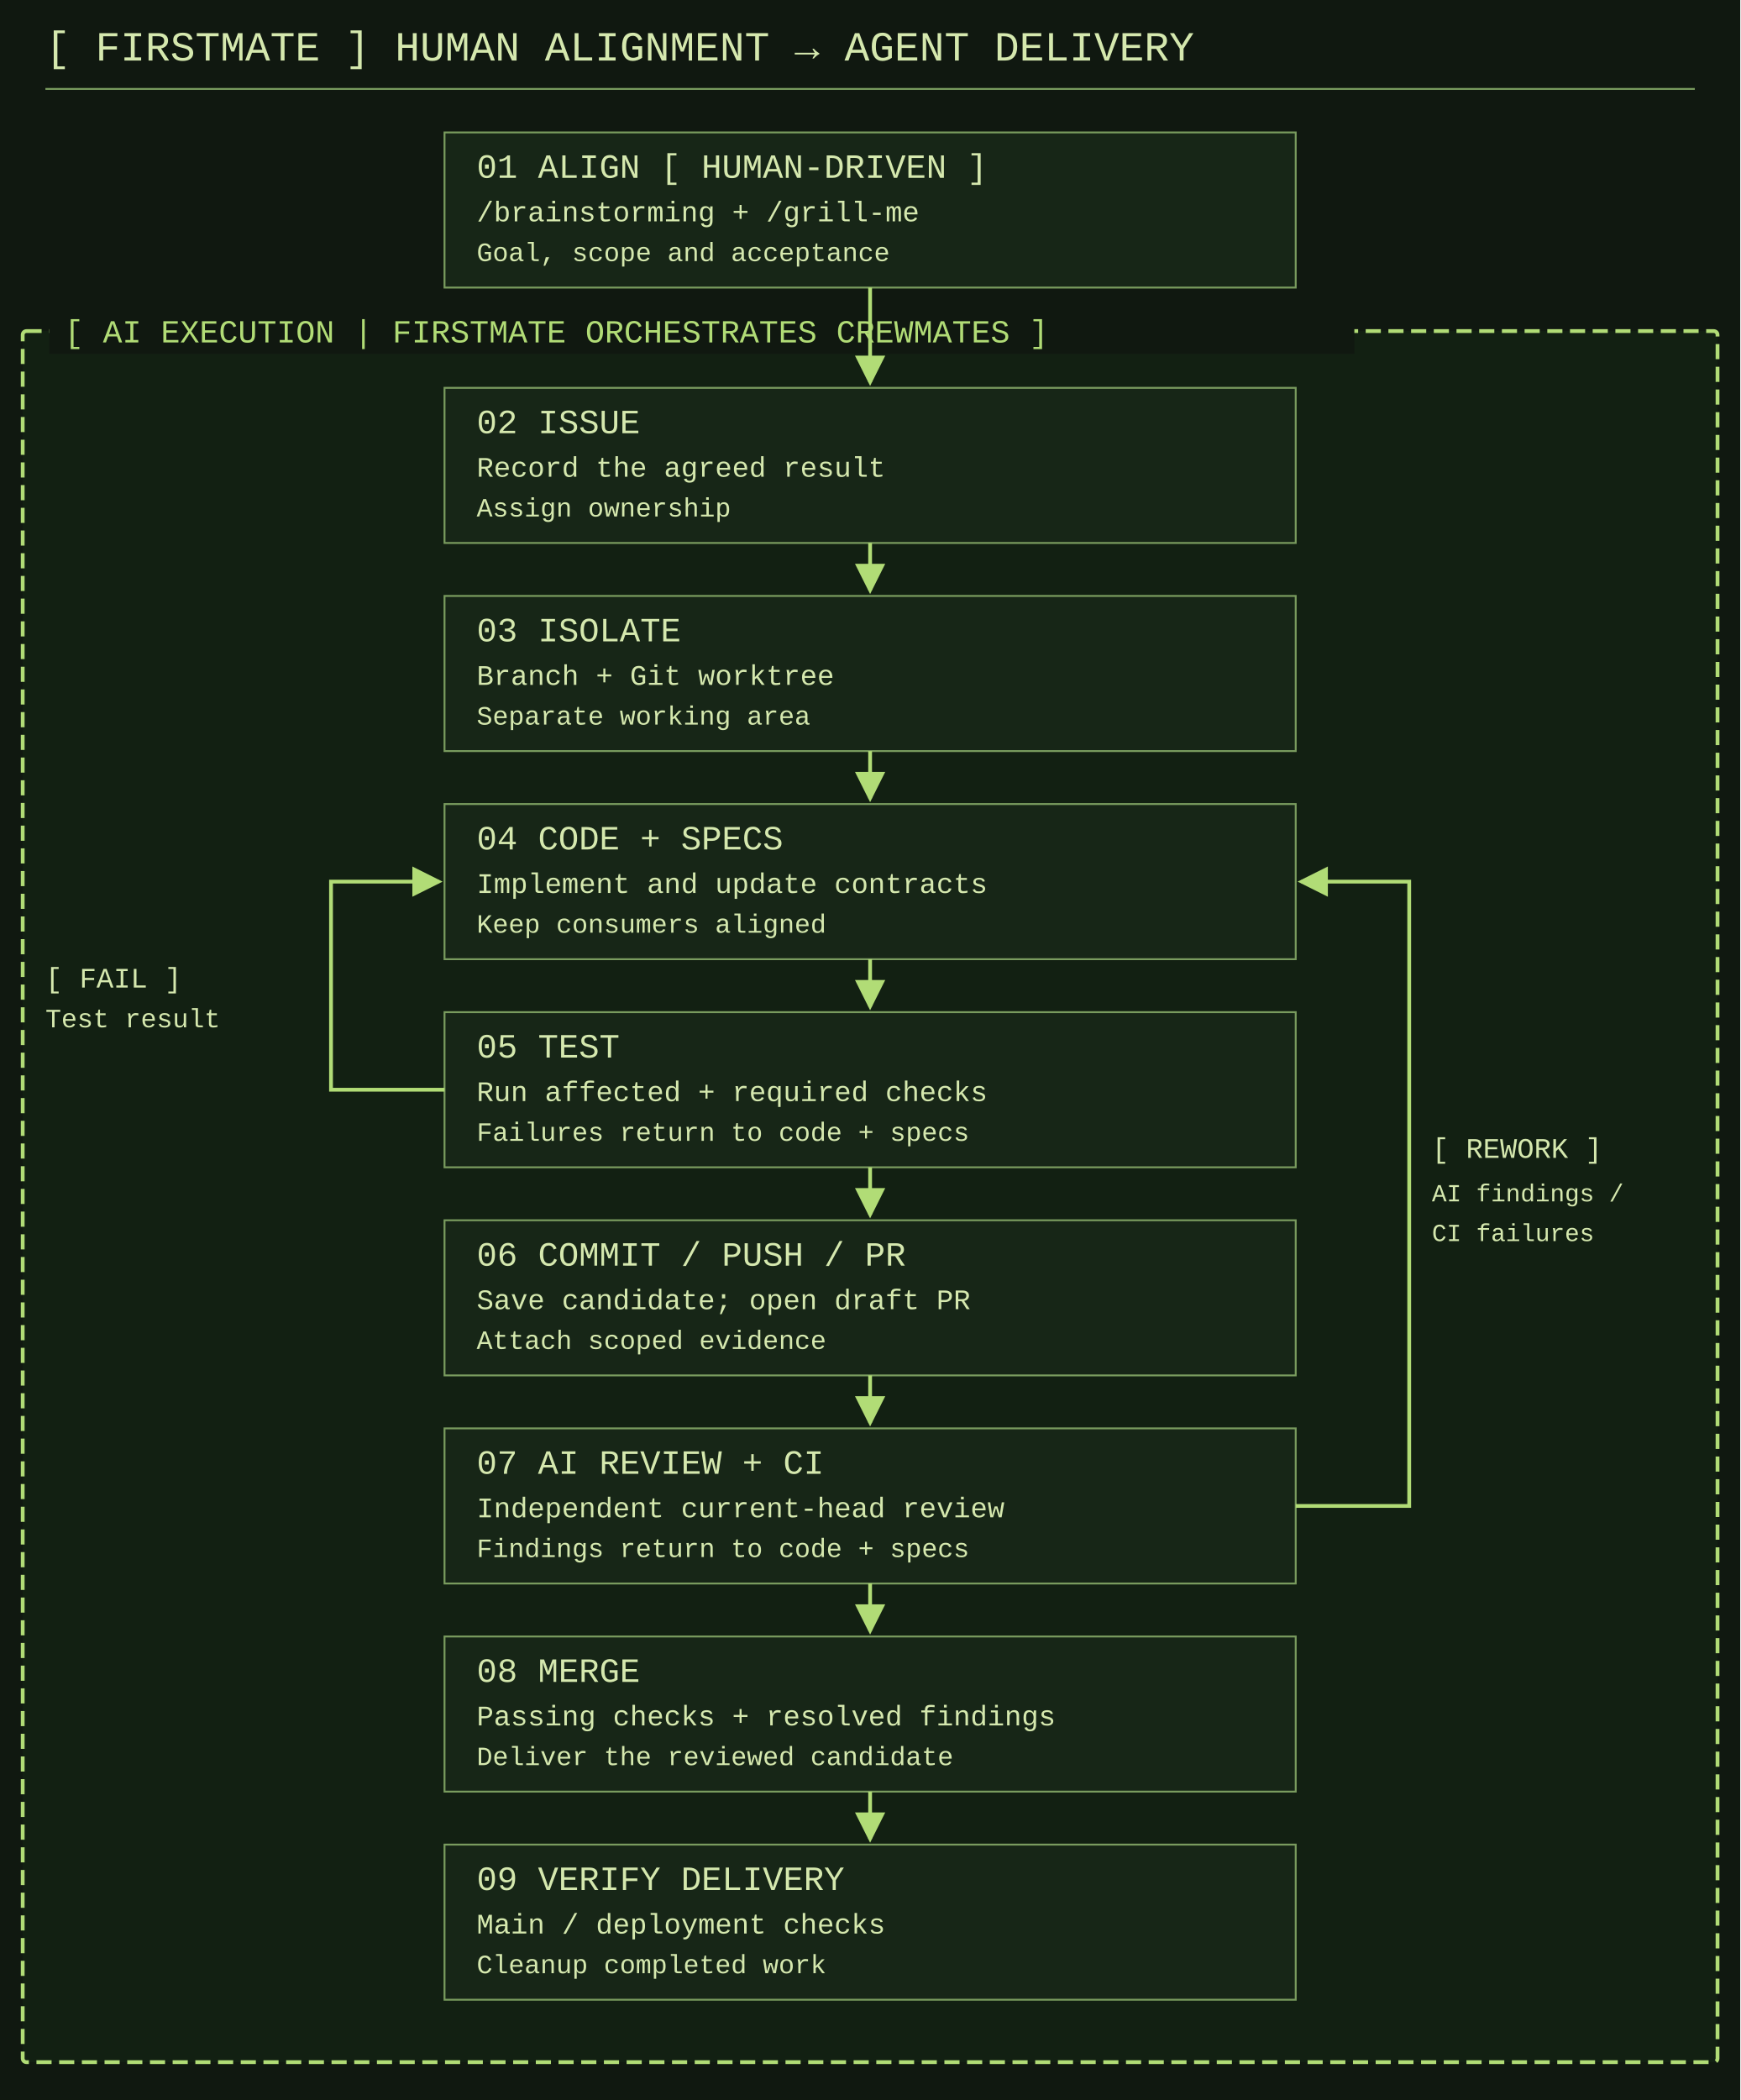
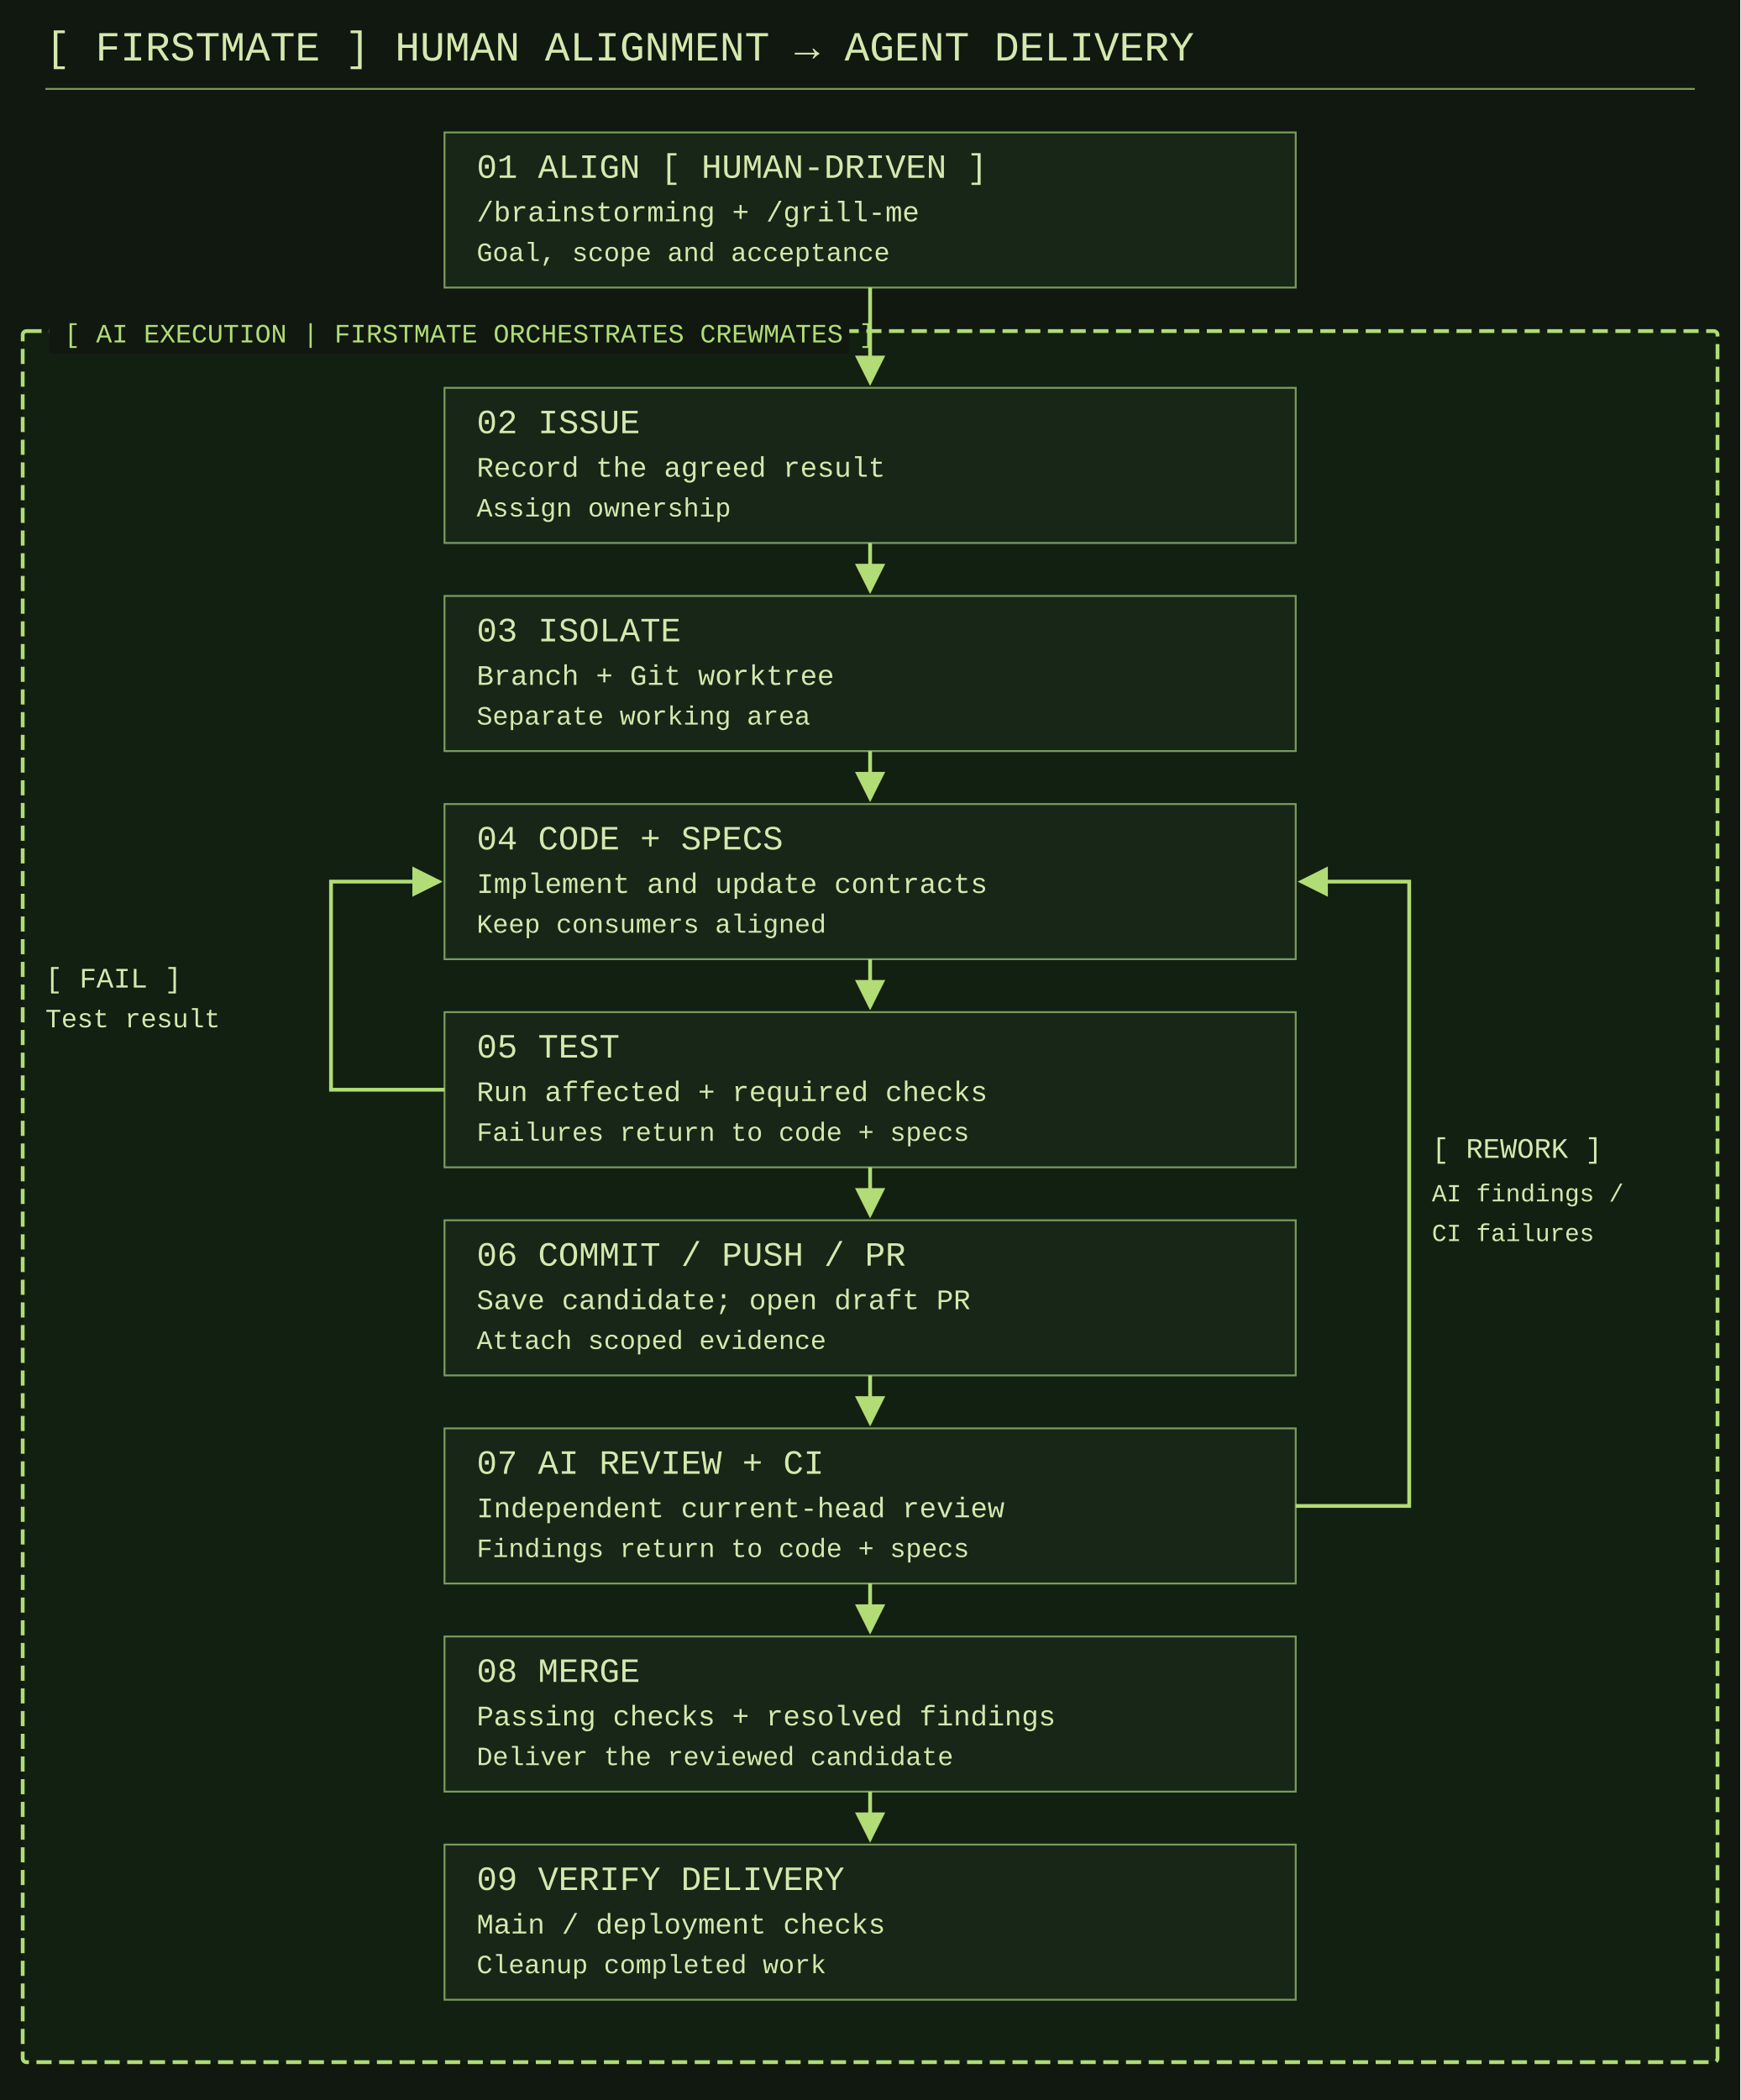
<svg xmlns="http://www.w3.org/2000/svg" width="920" height="1110" viewBox="0 0 920 1110" role="img" aria-labelledby="t d">
  <defs>
    <marker id="a" markerWidth="8" markerHeight="8" refX="7" refY="4" orient="auto">
      <path d="M0 0 L8 4 L0 8Z" fill="#b1dc76" />
    </marker>
  </defs>
  <rect width="920" height="1110" fill="#101810" />
  <rect x="12" y="175" width="896" height="915" rx="2" fill="#122012" stroke="#b1dc76" stroke-width="2" stroke-dasharray="8 4" />
-   <rect x="26" y="163" width="690" height="24" fill="#101810" />
-   <text x="34" y="181" font-family="Consolas, Liberation Mono, monospace" font-size="17" fill="#b1dc76">[ AI EXECUTION | FIRSTMATE ORCHESTRATES CREWMATES ]</text>
+   <rect x="26" y="163" width="423" height="24" fill="#101810" />
+   <text x="34" y="181" font-family="Consolas, Liberation Mono, monospace" font-size="14" fill="#b1dc76">[ AI EXECUTION | FIRSTMATE ORCHESTRATES CREWMATES ]</text>
  <g font-family="Consolas, Liberation Mono, monospace" fill="#d5e8ae">
    <text x="24" y="32" font-size="22">[ FIRSTMATE ]  HUMAN ALIGNMENT → AGENT DELIVERY</text>
    <path d="M24 47 H896" stroke="#799b5e" />
    <rect x="235" y="70" width="450" height="82" fill="#172617" stroke="#799b5e" />
    <text x="252" y="94" font-size="18">01  ALIGN [ HUMAN-DRIVEN ]</text>
    <text x="252" y="117" font-size="15">/brainstorming + /grill-me</text>
    <text x="252" y="138" font-size="14">Goal, scope and acceptance</text>
    <path d="M460 152 V202" stroke="#b1dc76" fill="none" stroke-width="2" marker-end="url(#a)" />
    <rect x="235" y="205" width="450" height="82" fill="#172617" stroke="#799b5e" />
    <text x="252" y="229" font-size="18">02  ISSUE</text>
    <text x="252" y="252" font-size="15">Record the agreed result</text>
    <text x="252" y="273" font-size="14">Assign ownership</text>
    <path transform="translate(0 25)" d="M460 262 V287" stroke="#b1dc76" fill="none" stroke-width="2" marker-end="url(#a)" />
    <rect x="235" y="315" width="450" height="82" fill="#172617" stroke="#799b5e" />
    <text x="252" y="339" font-size="18">03  ISOLATE</text>
    <text x="252" y="362" font-size="15">Branch + Git worktree</text>
    <text x="252" y="383" font-size="14">Separate working area</text>
    <path transform="translate(0 25)" d="M460 372 V397" stroke="#b1dc76" fill="none" stroke-width="2" marker-end="url(#a)" />
    <rect x="235" y="425" width="450" height="82" fill="#172617" stroke="#799b5e" />
    <text x="252" y="449" font-size="18">04  CODE + SPECS</text>
    <text x="252" y="472" font-size="15">Implement and update contracts</text>
    <text x="252" y="493" font-size="14">Keep consumers aligned</text>
    <path transform="translate(0 25)" d="M460 482 V507" stroke="#b1dc76" fill="none" stroke-width="2" marker-end="url(#a)" />
    <rect x="235" y="535" width="450" height="82" fill="#172617" stroke="#799b5e" />
    <text x="252" y="559" font-size="18">05  TEST</text>
    <text x="252" y="582" font-size="15">Run affected + required checks</text>
    <text x="252" y="603" font-size="14">Failures return to code + specs</text>
    <path transform="translate(0 25)" d="M460 592 V617" stroke="#b1dc76" fill="none" stroke-width="2" marker-end="url(#a)" />
    <rect x="235" y="645" width="450" height="82" fill="#172617" stroke="#799b5e" />
    <text x="252" y="669" font-size="18">06  COMMIT / PUSH / PR</text>
    <text x="252" y="692" font-size="15">Save candidate; open draft PR</text>
    <text x="252" y="713" font-size="14">Attach scoped evidence</text>
    <path transform="translate(0 25)" d="M460 702 V727" stroke="#b1dc76" fill="none" stroke-width="2" marker-end="url(#a)" />
    <rect x="235" y="755" width="450" height="82" fill="#172617" stroke="#799b5e" />
    <text x="252" y="779" font-size="18">07  AI REVIEW + CI</text>
    <text x="252" y="802" font-size="15">Independent current-head review</text>
    <text x="252" y="823" font-size="14">Findings return to code + specs</text>
    <path transform="translate(0 25)" d="M460 812 V837" stroke="#b1dc76" fill="none" stroke-width="2" marker-end="url(#a)" />
    <rect x="235" y="865" width="450" height="82" fill="#172617" stroke="#799b5e" />
    <text x="252" y="889" font-size="18">08  MERGE</text>
    <text x="252" y="912" font-size="15">Passing checks + resolved findings</text>
    <text x="252" y="933" font-size="14">Deliver the reviewed candidate</text>
    <path transform="translate(0 25)" d="M460 922 V947" stroke="#b1dc76" fill="none" stroke-width="2" marker-end="url(#a)" />
    <rect x="235" y="975" width="450" height="82" fill="#172617" stroke="#799b5e" />
    <text x="252" y="999" font-size="18">09  VERIFY DELIVERY</text>
    <text x="252" y="1022" font-size="15">Main / deployment checks</text>
    <text x="252" y="1043" font-size="14">Cleanup completed work</text>
    <path transform="translate(0 25)" d="M235 551 H175 V441 H232" fill="none" stroke="#b1dc76" stroke-width="2" marker-end="url(#a)" />
    <text x="24" y="522" font-size="15">[ FAIL ]</text>
    <text x="24" y="543" font-size="14">Test result</text>
    <path transform="translate(0 25)" d="M685 771 H745 V441 H688" fill="none" stroke="#b1dc76" stroke-width="2" marker-end="url(#a)" />
    <text x="757" y="612" font-size="15">[ REWORK ]</text>
    <text x="757" y="635" font-size="13">AI findings /</text>
    <text x="757" y="656" font-size="13">CI failures</text>
  </g>
</svg>
